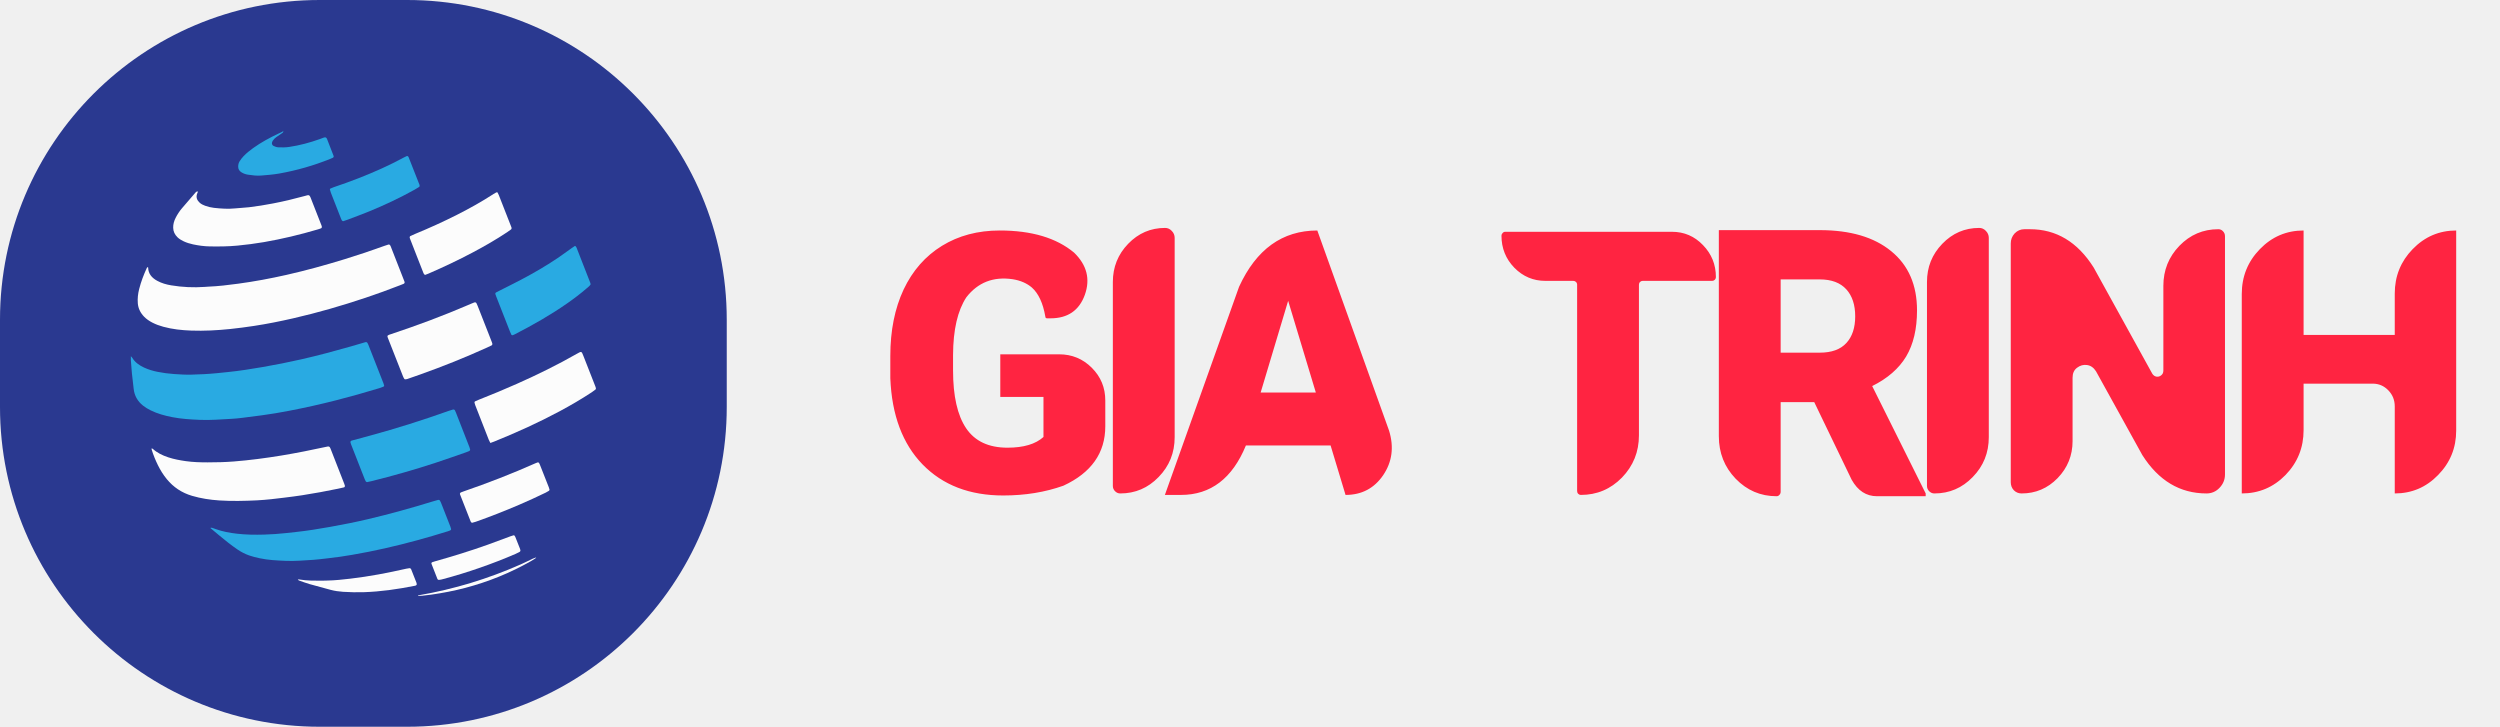
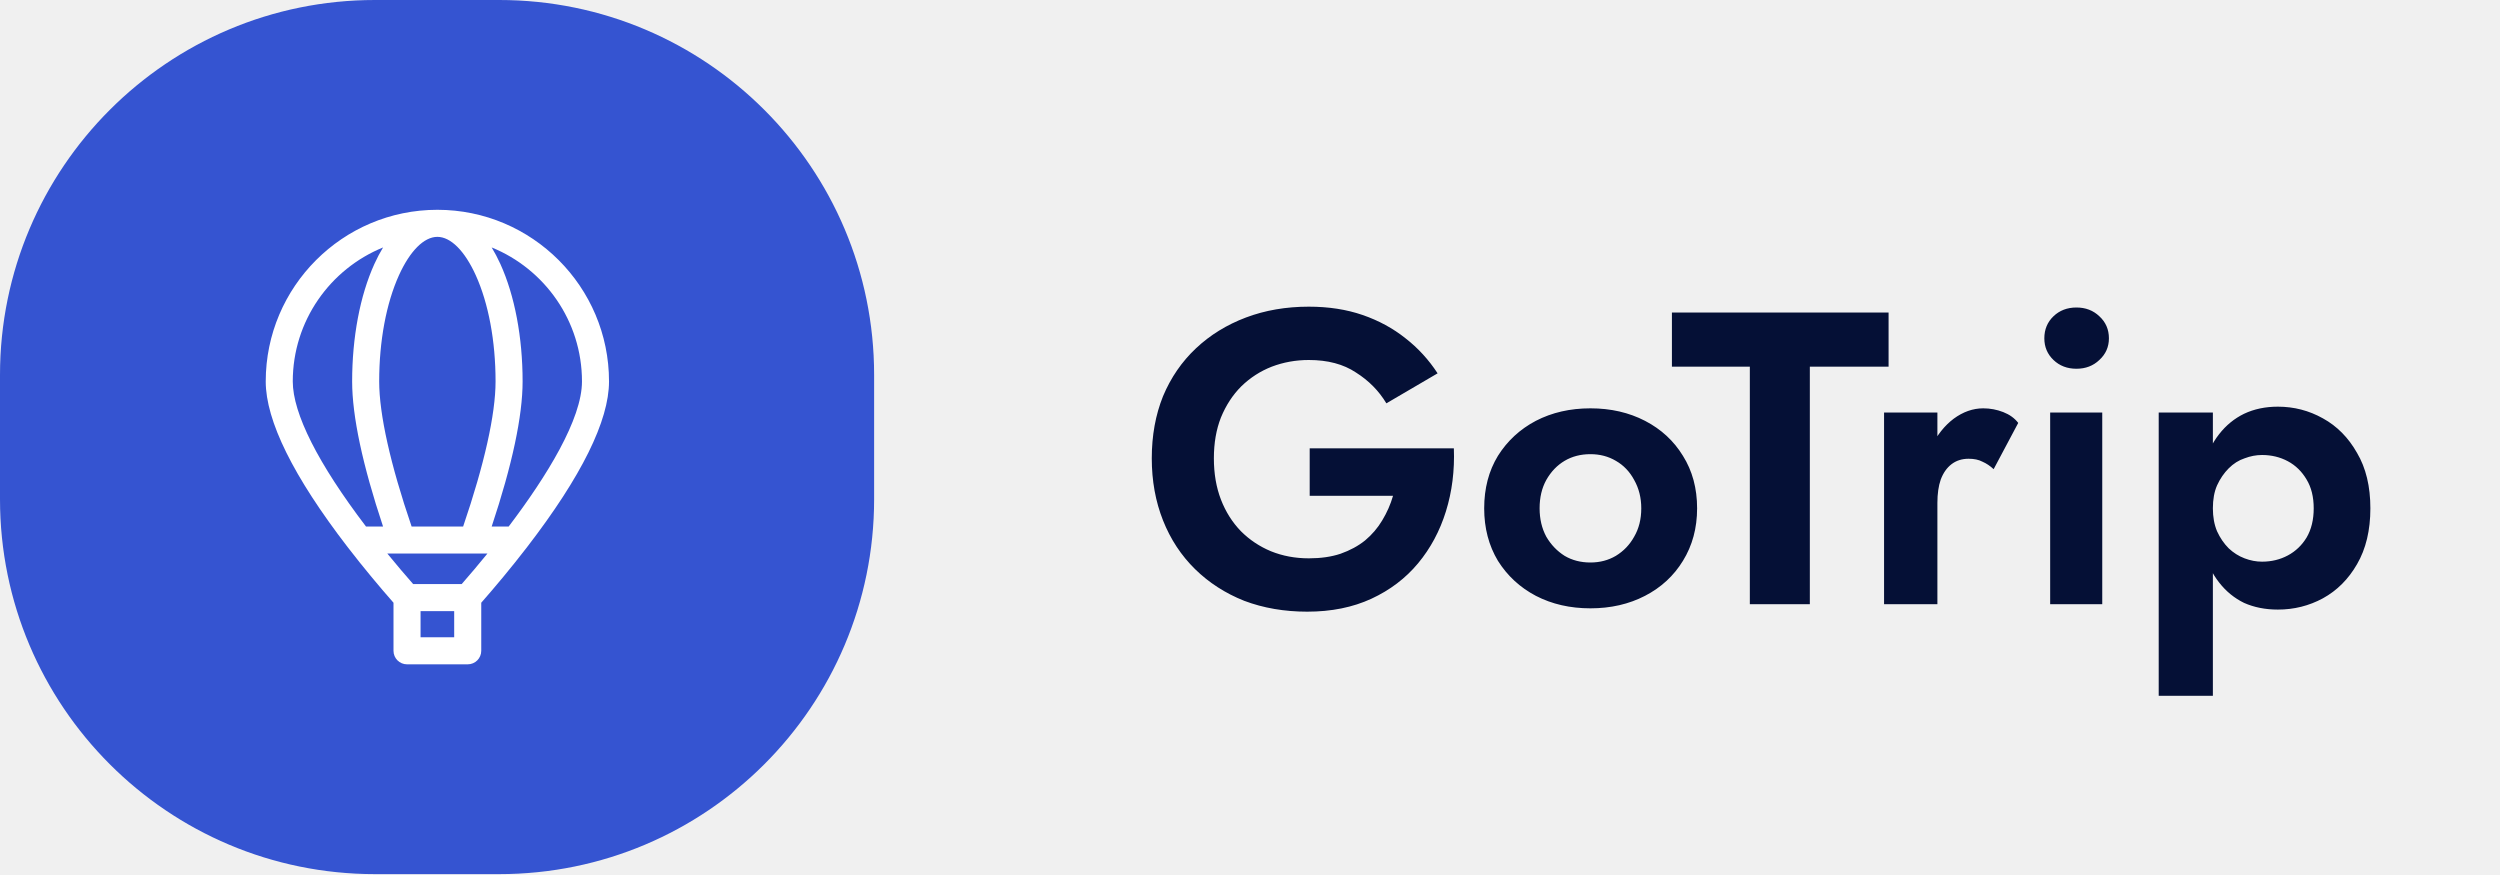
- <svg xmlns="http://www.w3.org/2000/svg" width="172" height="50" viewBox="0 0 172 50" fill="none">
-   <path d="M28 0H22C9.85 0 0 9.85 0 22V28C0 40.15 9.85 50 22 50H28C40.15 50 50 40.15 50 28V22C50 9.85 40.15 0 28 0Z" fill="#2A3990" />
-   <path d="M10.18 18.371C10.187 18.395 10.193 18.405 10.193 18.416C10.203 18.834 10.444 19.116 10.816 19.319C11.115 19.483 11.444 19.576 11.781 19.632C12.545 19.759 13.313 19.794 14.087 19.739C14.16 19.734 14.234 19.726 14.307 19.723C15.005 19.696 15.697 19.612 16.388 19.518C17.503 19.367 18.606 19.161 19.701 18.914C21.058 18.608 22.394 18.237 23.719 17.83C24.649 17.545 25.57 17.234 26.482 16.904C26.562 16.875 26.643 16.849 26.724 16.825C26.769 16.812 26.821 16.838 26.844 16.88C26.854 16.901 26.869 16.92 26.877 16.941C27.191 17.743 27.504 18.544 27.817 19.346C27.826 19.367 27.831 19.39 27.837 19.411C27.848 19.447 27.817 19.507 27.776 19.524C27.687 19.562 27.596 19.598 27.506 19.632C26.728 19.937 25.941 20.22 25.146 20.487C23.51 21.035 21.852 21.516 20.163 21.902C19.271 22.106 18.375 22.287 17.469 22.424C16.925 22.506 16.38 22.579 15.833 22.636C14.943 22.728 14.052 22.776 13.156 22.744C12.507 22.721 11.862 22.653 11.235 22.481C10.976 22.411 10.726 22.32 10.489 22.199C10.273 22.088 10.075 21.954 9.91 21.783C9.657 21.52 9.508 21.216 9.481 20.862C9.455 20.529 9.493 20.203 9.576 19.88C9.703 19.381 9.886 18.899 10.105 18.428C10.116 18.404 10.152 18.391 10.18 18.37L10.18 18.371Z" fill="#FCFCFC" />
-   <path d="M9 24.5C9.053 24.562 9.08 24.585 9.097 24.613C9.284 24.925 9.573 25.13 9.907 25.286C10.204 25.424 10.518 25.519 10.843 25.583C11.214 25.657 11.589 25.708 11.969 25.733C12.361 25.759 12.751 25.786 13.144 25.776C13.744 25.761 14.344 25.733 14.941 25.673C15.184 25.649 15.427 25.623 15.671 25.598C16.476 25.517 17.271 25.39 18.066 25.253C18.957 25.099 19.843 24.923 20.723 24.723C21.865 24.464 22.994 24.16 24.118 23.84C24.458 23.744 24.795 23.642 25.134 23.543C25.2 23.524 25.258 23.549 25.286 23.604C25.306 23.645 25.329 23.686 25.346 23.729C25.69 24.605 26.034 25.481 26.377 26.358C26.398 26.411 26.416 26.466 26.429 26.521C26.438 26.558 26.413 26.589 26.38 26.603C26.29 26.64 26.2 26.674 26.107 26.703C25.118 27.003 24.123 27.286 23.119 27.541C22.044 27.815 20.962 28.058 19.871 28.266C19.259 28.382 18.646 28.491 18.027 28.571C17.566 28.631 17.106 28.694 16.644 28.75C16.402 28.78 16.158 28.805 15.913 28.817C15.191 28.854 14.47 28.918 13.747 28.886C13.11 28.858 12.475 28.823 11.849 28.699C11.332 28.599 10.829 28.461 10.359 28.229C10.175 28.137 10 28.033 9.841 27.907C9.46 27.604 9.248 27.219 9.197 26.756C9.158 26.406 9.116 26.055 9.077 25.704C9.069 25.636 9.066 25.568 9.06 25.5C9.041 25.262 9.02 25.024 9.003 24.785C8.997 24.705 9.003 24.626 9.003 24.5H9Z" fill="#29AAE2" />
-   <path d="M10.426 30.845C10.459 30.857 10.487 30.86 10.503 30.873C10.805 31.152 11.172 31.329 11.567 31.461C11.961 31.592 12.369 31.667 12.78 31.726C13.278 31.797 13.78 31.811 14.283 31.811C14.883 31.811 15.481 31.797 16.081 31.75C17.18 31.663 18.27 31.519 19.355 31.341C20.392 31.17 21.421 30.964 22.446 30.741C22.493 30.731 22.542 30.716 22.59 30.717C22.623 30.718 22.666 30.736 22.683 30.76C22.717 30.806 22.739 30.862 22.759 30.914C23.068 31.705 23.377 32.496 23.686 33.287C23.702 33.33 23.715 33.374 23.728 33.417C23.739 33.458 23.707 33.521 23.668 33.53C23.538 33.561 23.407 33.591 23.277 33.619C22.453 33.794 21.624 33.941 20.791 34.073C20.382 34.138 19.968 34.186 19.556 34.239C19.253 34.277 18.95 34.316 18.645 34.346C18.328 34.377 18.012 34.407 17.694 34.423C16.825 34.465 15.955 34.487 15.086 34.43C14.45 34.388 13.823 34.293 13.212 34.113C12.498 33.902 11.927 33.514 11.476 32.965C11.229 32.664 11.029 32.339 10.861 31.997C10.693 31.655 10.55 31.305 10.438 30.943C10.43 30.913 10.432 30.881 10.429 30.845H10.426Z" fill="#FCFCFC" />
-   <path d="M14.459 36.327C14.504 36.305 14.552 36.3 14.6 36.316C14.681 36.343 14.76 36.373 14.84 36.401C15.311 36.572 15.803 36.661 16.303 36.719C16.925 36.791 17.55 36.798 18.175 36.78C18.677 36.766 19.178 36.73 19.677 36.676C19.908 36.651 20.139 36.624 20.37 36.6C21.161 36.516 21.945 36.386 22.726 36.247C23.592 36.093 24.454 35.921 25.308 35.72C26.816 35.365 28.306 34.951 29.782 34.496C29.898 34.46 30.016 34.427 30.133 34.396C30.196 34.379 30.257 34.409 30.282 34.465C30.307 34.516 30.332 34.569 30.354 34.621C30.564 35.156 30.774 35.69 30.983 36.225C31.004 36.278 31.019 36.334 31.034 36.389C31.046 36.43 31.015 36.476 30.966 36.495C30.921 36.513 30.877 36.532 30.83 36.547C29.401 36.993 27.959 37.392 26.494 37.722C25.744 37.891 24.991 38.043 24.231 38.172C23.678 38.265 23.122 38.353 22.561 38.41C22.233 38.443 21.906 38.495 21.576 38.515C20.941 38.552 20.305 38.615 19.667 38.587C19.056 38.561 18.443 38.535 17.843 38.403C17.605 38.352 17.369 38.293 17.139 38.213C16.85 38.111 16.586 37.973 16.337 37.803C15.911 37.513 15.512 37.193 15.119 36.867C14.9 36.685 14.683 36.501 14.464 36.319L14.458 36.327H14.459Z" fill="#29AAE2" />
-   <path d="M13.625 13.169C13.6 13.233 13.569 13.296 13.55 13.361C13.48 13.592 13.56 13.785 13.74 13.948C13.848 14.046 13.979 14.107 14.117 14.157C14.31 14.228 14.514 14.277 14.72 14.3C15.207 14.354 15.694 14.389 16.185 14.337C16.501 14.304 16.819 14.294 17.135 14.258C17.682 14.194 18.223 14.104 18.762 14.001C19.494 13.862 20.215 13.689 20.932 13.493C21.002 13.474 21.072 13.453 21.143 13.436C21.243 13.411 21.296 13.439 21.341 13.536C21.351 13.557 21.362 13.577 21.37 13.599C21.617 14.228 21.865 14.858 22.11 15.488C22.127 15.531 22.144 15.577 22.144 15.62C22.144 15.649 22.122 15.693 22.096 15.704C22.019 15.738 21.937 15.762 21.855 15.786C20.643 16.146 19.411 16.44 18.16 16.657C17.559 16.761 16.953 16.838 16.344 16.897C15.709 16.959 15.074 16.963 14.438 16.953C14.044 16.947 13.659 16.893 13.276 16.812C13.048 16.764 12.828 16.693 12.621 16.595C12.467 16.523 12.324 16.434 12.205 16.318C12.022 16.137 11.921 15.926 11.915 15.674C11.908 15.428 11.975 15.201 12.086 14.983C12.201 14.756 12.341 14.541 12.507 14.343C12.816 13.976 13.132 13.614 13.447 13.251C13.47 13.225 13.495 13.197 13.527 13.183C13.557 13.171 13.596 13.178 13.631 13.177L13.627 13.17L13.625 13.169Z" fill="#FCFCFC" />
-   <path d="M33.737 30.475C33.694 30.389 33.657 30.33 33.632 30.268C33.318 29.467 33.004 28.666 32.692 27.864C32.671 27.81 32.658 27.755 32.645 27.7C32.636 27.662 32.654 27.629 32.688 27.613C32.774 27.571 32.863 27.532 32.952 27.497C33.831 27.151 34.703 26.788 35.564 26.406C36.978 25.777 38.363 25.097 39.7 24.334C40.004 24.16 40.011 24.16 40.128 24.461C40.396 25.145 40.664 25.828 40.932 26.512C40.957 26.576 40.984 26.64 40.998 26.706C41.004 26.735 40.993 26.78 40.971 26.799C40.889 26.867 40.802 26.93 40.712 26.989C39.992 27.463 39.245 27.898 38.481 28.307C37.036 29.08 35.541 29.757 34.013 30.374C33.935 30.405 33.855 30.433 33.738 30.477L33.737 30.475Z" fill="#FCFCFC" />
-   <path d="M25.251 33.17C25.214 33.153 25.183 33.148 25.173 33.132C25.142 33.083 25.116 33.032 25.096 32.978C24.782 32.177 24.467 31.375 24.154 30.574C24.137 30.531 24.126 30.486 24.113 30.443C24.097 30.385 24.132 30.329 24.197 30.312C24.62 30.198 25.044 30.084 25.467 29.969C27.289 29.473 29.085 28.904 30.857 28.273C30.959 28.237 31.064 28.206 31.169 28.175C31.209 28.163 31.279 28.192 31.295 28.225C31.32 28.277 31.347 28.328 31.367 28.382C31.677 29.173 31.986 29.964 32.294 30.756C32.316 30.809 32.33 30.864 32.344 30.919C32.355 30.957 32.323 31.014 32.281 31.031C32.215 31.06 32.148 31.089 32.079 31.113C31.38 31.355 30.683 31.605 29.978 31.836C28.523 32.314 27.049 32.734 25.558 33.103C25.452 33.129 25.345 33.149 25.251 33.17Z" fill="#29AAE2" />
-   <path d="M26.654 23.108C26.732 23.032 26.829 23.013 26.92 22.983C27.807 22.686 28.687 22.377 29.561 22.049C30.491 21.699 31.411 21.328 32.322 20.937C32.367 20.918 32.411 20.898 32.455 20.879C32.736 20.759 32.747 20.75 32.863 21.047C33.125 21.721 33.391 22.393 33.655 23.065C33.718 23.226 33.78 23.386 33.842 23.546C33.854 23.578 33.864 23.611 33.873 23.643C33.884 23.681 33.859 23.745 33.823 23.763C33.714 23.815 33.606 23.868 33.496 23.918C32 24.597 30.473 25.208 28.918 25.762C28.621 25.868 28.323 25.972 28.025 26.074C27.98 26.089 27.93 26.096 27.882 26.098C27.861 26.099 27.828 26.087 27.82 26.072C27.783 26.014 27.75 25.954 27.725 25.89C27.505 25.336 27.288 24.78 27.07 24.226C26.953 23.927 26.832 23.629 26.718 23.329C26.69 23.256 26.653 23.182 26.655 23.106L26.654 23.108Z" fill="#FCFCFC" />
-   <path d="M40.637 19.556C40.576 19.674 40.474 19.741 40.385 19.819C39.947 20.199 39.481 20.552 39.001 20.886C37.863 21.68 36.651 22.367 35.407 23.006C35.365 23.029 35.319 23.045 35.274 23.063C35.246 23.074 35.193 23.054 35.181 23.026C35.152 22.964 35.121 22.901 35.096 22.838C34.778 22.026 34.459 21.215 34.141 20.403C34.12 20.349 34.102 20.295 34.084 20.24C34.068 20.195 34.086 20.144 34.127 20.122C34.212 20.076 34.298 20.032 34.384 19.989C34.868 19.744 35.355 19.504 35.834 19.252C36.697 18.798 37.538 18.311 38.343 17.77C38.679 17.544 39.005 17.301 39.336 17.067C39.404 17.018 39.472 16.97 39.543 16.927C39.556 16.919 39.594 16.93 39.605 16.944C39.634 16.98 39.66 17.019 39.676 17.062C39.986 17.852 40.294 18.643 40.602 19.434C40.618 19.476 40.627 19.521 40.638 19.555L40.637 19.556Z" fill="#29AAE2" />
-   <path d="M29.245 18.915C29.172 18.878 29.149 18.826 29.128 18.772C28.97 18.366 28.81 17.96 28.65 17.554C28.508 17.191 28.366 16.827 28.225 16.463C28.209 16.42 28.188 16.377 28.185 16.333C28.183 16.303 28.201 16.258 28.225 16.245C28.332 16.19 28.443 16.142 28.554 16.096C29.54 15.69 30.508 15.251 31.454 14.772C32.315 14.336 33.154 13.867 33.958 13.345C34.018 13.305 34.081 13.27 34.145 13.237C34.164 13.228 34.193 13.235 34.226 13.235C34.255 13.293 34.291 13.353 34.316 13.416C34.602 14.143 34.886 14.869 35.17 15.596C35.178 15.618 35.187 15.639 35.193 15.66C35.205 15.708 35.198 15.755 35.158 15.785C35.074 15.85 34.985 15.913 34.896 15.973C34.138 16.476 33.348 16.932 32.539 17.361C31.538 17.892 30.513 18.377 29.469 18.829C29.393 18.862 29.314 18.889 29.246 18.914L29.245 18.915Z" fill="#FCFCFC" />
-   <path d="M23.603 15.222C23.526 15.191 23.5 15.139 23.479 15.086C23.411 14.916 23.345 14.745 23.279 14.574C23.108 14.136 22.935 13.7 22.765 13.262C22.736 13.188 22.714 13.111 22.695 13.033C22.691 13.017 22.708 12.984 22.725 12.976C22.8 12.941 22.877 12.907 22.957 12.88C23.52 12.691 24.079 12.49 24.632 12.275C25.717 11.854 26.774 11.383 27.79 10.833C27.853 10.799 27.919 10.768 27.985 10.738C28.016 10.723 28.062 10.738 28.08 10.765C28.091 10.784 28.109 10.802 28.116 10.824C28.364 11.453 28.611 12.082 28.859 12.711C28.863 12.722 28.865 12.734 28.868 12.745C28.881 12.791 28.868 12.843 28.828 12.867C28.726 12.931 28.625 12.994 28.52 13.052C27.512 13.613 26.465 14.108 25.389 14.548C24.897 14.749 24.396 14.932 23.899 15.121C23.798 15.159 23.693 15.191 23.602 15.222H23.603Z" fill="#29AAE2" />
-   <path d="M37.809 33.698C37.794 33.726 37.789 33.754 37.771 33.764C37.701 33.809 37.629 33.853 37.553 33.889C36.945 34.184 36.331 34.465 35.708 34.733C34.729 35.153 33.737 35.543 32.729 35.898C32.65 35.927 32.567 35.948 32.484 35.967C32.467 35.971 32.44 35.952 32.423 35.938C32.406 35.922 32.39 35.903 32.383 35.882C32.139 35.263 31.896 34.643 31.653 34.023C31.649 34.012 31.648 34.001 31.645 33.99C31.634 33.955 31.668 33.895 31.709 33.879C31.765 33.856 31.822 33.834 31.879 33.814C33.568 33.233 35.228 32.588 36.853 31.866C36.897 31.846 36.943 31.83 36.988 31.814C37.018 31.803 37.071 31.821 37.084 31.847C37.105 31.888 37.127 31.928 37.145 31.971C37.352 32.494 37.558 33.017 37.764 33.541C37.785 33.593 37.795 33.65 37.809 33.698Z" fill="#FCFCFC" />
-   <path d="M19.493 9.001C19.492 9.059 19.481 9.111 19.424 9.149C19.285 9.241 19.146 9.334 19.011 9.432C18.914 9.501 18.829 9.584 18.766 9.683C18.742 9.721 18.726 9.765 18.713 9.809C18.687 9.896 18.738 10.001 18.822 10.042C18.931 10.097 19.047 10.133 19.171 10.137C19.416 10.146 19.659 10.145 19.903 10.108C20.618 10.002 21.309 9.815 21.984 9.575C22.075 9.543 22.164 9.505 22.256 9.473C22.396 9.424 22.454 9.445 22.507 9.58C22.659 9.963 22.805 10.348 22.954 10.733C22.969 10.771 22.942 10.834 22.906 10.85C22.84 10.881 22.775 10.91 22.708 10.937C21.582 11.388 20.417 11.725 19.212 11.939C18.803 12.011 18.388 12.043 17.974 12.077C17.667 12.102 17.364 12.064 17.062 12.018C16.904 11.995 16.754 11.941 16.62 11.86C16.465 11.766 16.384 11.635 16.387 11.46C16.389 11.333 16.414 11.212 16.482 11.101C16.561 10.972 16.655 10.853 16.76 10.742C16.956 10.537 17.178 10.36 17.41 10.192C17.953 9.801 18.546 9.482 19.156 9.192C19.243 9.151 19.333 9.113 19.417 9.07C19.447 9.054 19.467 9.023 19.493 9V9.001Z" fill="#29AAE2" />
-   <path d="M35.806 37.891C35.788 37.923 35.782 37.952 35.765 37.961C35.67 38.012 35.575 38.063 35.476 38.106C34.678 38.451 33.866 38.766 33.042 39.053C32.172 39.356 31.291 39.629 30.397 39.864C30.328 39.882 30.255 39.89 30.183 39.897C30.162 39.899 30.139 39.88 30.12 39.867C30.11 39.862 30.102 39.851 30.098 39.842C29.96 39.49 29.822 39.138 29.684 38.786C29.668 38.743 29.696 38.694 29.745 38.677C29.802 38.657 29.859 38.638 29.918 38.622C31.146 38.276 32.364 37.902 33.562 37.473C34.086 37.285 34.607 37.087 35.129 36.894C35.197 36.869 35.265 36.845 35.336 36.828C35.354 36.823 35.386 36.836 35.4 36.852C35.422 36.877 35.441 36.908 35.453 36.939C35.564 37.215 35.674 37.493 35.782 37.77C35.798 37.812 35.8 37.858 35.806 37.891H35.806Z" fill="#FCFCFC" />
-   <path d="M20.491 39.887C20.536 39.85 20.584 39.865 20.627 39.872C21.123 39.957 21.625 39.951 22.126 39.952C22.26 39.952 22.395 39.944 22.529 39.942C23.056 39.931 23.577 39.874 24.099 39.813C25.399 39.661 26.678 39.416 27.949 39.127C28.02 39.111 28.093 39.102 28.166 39.091C28.209 39.085 28.264 39.118 28.282 39.157C28.287 39.167 28.292 39.177 28.296 39.188C28.414 39.487 28.533 39.785 28.649 40.083C28.662 40.115 28.665 40.149 28.672 40.183C28.681 40.22 28.64 40.274 28.596 40.287C28.573 40.293 28.549 40.3 28.526 40.305C27.94 40.419 27.352 40.523 26.758 40.599C26.188 40.672 25.617 40.723 25.042 40.742C24.564 40.758 24.088 40.747 23.612 40.717C23.319 40.698 23.028 40.657 22.745 40.581C22.264 40.452 21.781 40.324 21.303 40.187C21.058 40.116 20.82 40.026 20.581 39.942C20.548 39.931 20.522 39.907 20.49 39.886L20.491 39.887Z" fill="#FCFCFC" />
-   <path d="M36.892 38.334C36.874 38.361 36.864 38.398 36.838 38.416C36.739 38.481 36.636 38.545 36.533 38.604C35.117 39.413 33.607 40.024 32.009 40.447C31.243 40.649 30.465 40.797 29.678 40.911C29.473 40.941 29.266 40.963 29.059 40.985C28.962 40.994 28.864 40.994 28.76 41C28.76 40.951 28.796 40.957 28.82 40.953C31.252 40.532 33.581 39.821 35.814 38.835C36.101 38.708 36.38 38.565 36.664 38.432C36.74 38.397 36.821 38.371 36.901 38.342L36.892 38.334V38.334Z" fill="#FCFCFC" />
-   <path d="M76.044 29.328C76.044 31.165 75.083 32.527 73.162 33.416C71.901 33.865 70.522 34.089 69.023 34.089C66.713 34.089 64.864 33.378 63.476 31.956C62.096 30.534 61.355 28.558 61.254 26.027V24.491C61.254 22.748 61.559 21.224 62.168 19.921C62.786 18.617 63.666 17.615 64.809 16.912C65.951 16.21 67.276 15.858 68.782 15.858C70.974 15.858 72.68 16.366 73.898 17.382C74.779 18.237 75.024 19.206 74.635 20.289C74.245 21.364 73.458 21.901 72.273 21.901H72.045C72.011 21.901 71.981 21.893 71.956 21.876C71.931 21.851 71.918 21.817 71.918 21.774C71.757 20.852 71.448 20.188 70.991 19.781C70.644 19.485 70.204 19.295 69.671 19.21C68.342 19.015 67.28 19.43 66.484 20.454C65.883 21.368 65.579 22.689 65.57 24.415V25.481C65.57 27.25 65.871 28.579 66.472 29.468C67.073 30.356 68.02 30.801 69.315 30.801C70.424 30.801 71.249 30.555 71.791 30.064V27.31H68.82V24.377H72.87C73.75 24.377 74.499 24.686 75.117 25.304C75.735 25.922 76.044 26.671 76.044 27.551V29.328ZM77.072 33.949C76.937 33.949 76.818 33.898 76.717 33.797C76.615 33.695 76.564 33.573 76.564 33.429V19.4C76.564 18.376 76.916 17.5 77.618 16.773C78.321 16.045 79.167 15.681 80.157 15.681C80.335 15.681 80.487 15.748 80.614 15.884C80.75 16.019 80.817 16.18 80.817 16.366V30.077C80.817 31.152 80.449 32.066 79.713 32.819C78.985 33.573 78.105 33.949 77.072 33.949ZM91.545 30.648H85.718C84.787 32.917 83.297 34.051 81.249 34.051H80.144L85.248 19.73C86.433 17.149 88.227 15.858 90.631 15.858L95.569 29.633C95.916 30.759 95.781 31.778 95.163 32.692C94.545 33.598 93.682 34.051 92.573 34.051L91.545 30.648ZM86.733 27.005H90.529L88.625 20.695L86.733 27.005ZM117.799 19.324H113.013C112.945 19.324 112.886 19.35 112.835 19.4C112.784 19.451 112.759 19.515 112.759 19.591V29.95C112.759 31.084 112.369 32.053 111.591 32.857C110.812 33.653 109.868 34.051 108.76 34.051C108.692 34.051 108.633 34.025 108.582 33.975C108.531 33.924 108.506 33.86 108.506 33.784V19.591C108.506 19.515 108.48 19.451 108.43 19.4C108.379 19.35 108.315 19.324 108.239 19.324H106.322C105.493 19.324 104.782 19.024 104.189 18.423C103.597 17.814 103.301 17.077 103.301 16.214C103.301 16.146 103.326 16.087 103.377 16.036C103.428 15.977 103.487 15.947 103.555 15.947H115.031C115.869 15.947 116.58 16.252 117.164 16.861C117.757 17.471 118.053 18.203 118.053 19.058C118.053 19.134 118.027 19.197 117.977 19.248C117.926 19.299 117.867 19.324 117.799 19.324ZM124.819 27.665H122.509V33.835C122.509 33.92 122.479 33.992 122.42 34.051C122.369 34.11 122.306 34.14 122.229 34.14C121.129 34.14 120.19 33.738 119.411 32.934C118.641 32.13 118.256 31.156 118.256 30.014V15.833H125.2C127.299 15.833 128.937 16.315 130.113 17.28C131.298 18.245 131.891 19.604 131.891 21.355C131.891 22.634 131.641 23.691 131.142 24.529C130.642 25.359 129.864 26.036 128.806 26.561L132.487 33.949V34.14H129.136C128.399 34.14 127.82 33.763 127.396 33.01L124.819 27.665ZM122.509 24.263H125.2C126.013 24.263 126.622 24.043 127.028 23.602C127.435 23.162 127.638 22.549 127.638 21.762C127.638 20.975 127.435 20.357 127.028 19.908C126.614 19.451 126.004 19.223 125.2 19.223H122.509V24.263ZM133.084 33.949C132.949 33.949 132.83 33.898 132.729 33.797C132.627 33.695 132.576 33.573 132.576 33.429V19.4C132.576 18.376 132.927 17.5 133.63 16.773C134.332 16.045 135.179 15.681 136.169 15.681C136.347 15.681 136.499 15.748 136.626 15.884C136.761 16.019 136.829 16.18 136.829 16.366V30.077C136.829 31.152 136.461 32.066 135.725 32.819C134.997 33.573 134.117 33.949 133.084 33.949ZM151.81 33.949C149.981 33.949 148.509 33.069 147.392 31.309L144.205 25.545C144.044 25.291 143.837 25.147 143.583 25.113C143.338 25.079 143.109 25.143 142.897 25.304C142.694 25.456 142.593 25.685 142.593 25.989V30.344C142.593 31.334 142.25 32.185 141.564 32.895C140.879 33.598 140.054 33.949 139.089 33.949C138.877 33.949 138.7 33.877 138.556 33.733C138.412 33.581 138.34 33.395 138.34 33.175V16.747C138.34 16.485 138.429 16.256 138.606 16.061C138.793 15.867 139.017 15.77 139.279 15.77H139.66C141.471 15.77 142.931 16.645 144.04 18.398L148.077 25.71C148.153 25.828 148.251 25.896 148.369 25.913C148.488 25.93 148.593 25.9 148.687 25.824C148.788 25.748 148.839 25.638 148.839 25.494V19.667C148.839 18.592 149.207 17.674 149.943 16.912C150.68 16.15 151.573 15.77 152.622 15.77C152.749 15.77 152.855 15.816 152.939 15.909C153.033 16.002 153.079 16.116 153.079 16.252V32.642C153.079 32.997 152.952 33.306 152.698 33.568C152.453 33.822 152.157 33.949 151.81 33.949ZM164.759 33.949V27.957C164.759 27.525 164.611 27.157 164.314 26.852C164.018 26.548 163.663 26.395 163.248 26.395H158.487V29.595C158.487 30.797 158.073 31.825 157.243 32.68C156.414 33.526 155.411 33.949 154.234 33.949V20.226C154.234 19.024 154.649 17.995 155.479 17.141C156.308 16.286 157.311 15.858 158.487 15.858V23.044H164.759V20.2C164.759 19.007 165.169 17.987 165.99 17.141C166.82 16.286 167.818 15.858 168.986 15.858V29.62C168.986 30.814 168.572 31.833 167.742 32.68C166.921 33.526 165.927 33.949 164.759 33.949Z" fill="#FF2441" />
+ <svg xmlns="http://www.w3.org/2000/svg" width="120" height="42" viewBox="0 0 120 42" fill="none">
+   <path d="M62.865 23.8H66.865C66.746 24.213 66.572 24.607 66.346 24.98C66.132 25.34 65.859 25.66 65.525 25.94C65.192 26.207 64.799 26.42 64.346 26.58C63.906 26.727 63.399 26.8 62.825 26.8C62.172 26.8 61.566 26.687 61.005 26.46C60.459 26.233 59.979 25.913 59.566 25.5C59.152 25.073 58.832 24.567 58.605 23.98C58.379 23.393 58.266 22.733 58.266 22C58.266 21.267 58.379 20.613 58.605 20.04C58.846 19.453 59.172 18.953 59.586 18.54C60.012 18.127 60.499 17.813 61.045 17.6C61.605 17.387 62.199 17.28 62.825 17.28C63.732 17.28 64.486 17.48 65.085 17.88C65.699 18.267 66.186 18.76 66.546 19.36L69.005 17.92C68.579 17.267 68.066 16.707 67.466 16.24C66.865 15.76 66.179 15.387 65.406 15.12C64.632 14.853 63.772 14.72 62.825 14.72C61.732 14.72 60.725 14.893 59.806 15.24C58.886 15.587 58.086 16.08 57.406 16.72C56.725 17.36 56.199 18.127 55.825 19.02C55.465 19.913 55.285 20.907 55.285 22C55.285 23.08 55.465 24.073 55.825 24.98C56.185 25.887 56.699 26.667 57.365 27.32C58.032 27.973 58.819 28.48 59.725 28.84C60.645 29.187 61.652 29.36 62.745 29.36C63.906 29.36 64.932 29.153 65.826 28.74C66.719 28.327 67.466 27.76 68.066 27.04C68.665 26.32 69.112 25.487 69.406 24.54C69.699 23.593 69.826 22.587 69.785 21.52H62.865V23.8ZM71.241 24.4C71.241 25.347 71.461 26.187 71.901 26.92C72.354 27.64 72.961 28.2 73.721 28.6C74.494 29 75.367 29.2 76.341 29.2C77.314 29.2 78.187 29 78.961 28.6C79.734 28.2 80.341 27.64 80.781 26.92C81.234 26.187 81.461 25.347 81.461 24.4C81.461 23.44 81.234 22.6 80.781 21.88C80.341 21.16 79.734 20.6 78.961 20.2C78.187 19.8 77.314 19.6 76.341 19.6C75.367 19.6 74.494 19.8 73.721 20.2C72.961 20.6 72.354 21.16 71.901 21.88C71.461 22.6 71.241 23.44 71.241 24.4ZM73.901 24.4C73.901 23.88 74.007 23.427 74.221 23.04C74.447 22.64 74.741 22.333 75.101 22.12C75.461 21.907 75.874 21.8 76.341 21.8C76.794 21.8 77.201 21.907 77.561 22.12C77.934 22.333 78.227 22.64 78.441 23.04C78.667 23.44 78.781 23.893 78.781 24.4C78.781 24.92 78.667 25.373 78.441 25.76C78.227 26.147 77.934 26.453 77.561 26.68C77.201 26.893 76.794 27 76.341 27C75.874 27 75.461 26.893 75.101 26.68C74.741 26.453 74.447 26.147 74.221 25.76C74.007 25.36 73.901 24.907 73.901 24.4ZM80.252 17.6H83.992V29H86.872V17.6H90.652V15H80.252V17.6ZM92.995 19.8H90.435V29H92.995V19.8ZM95.695 22.52L96.875 20.3C96.701 20.073 96.462 19.9 96.155 19.78C95.848 19.66 95.528 19.6 95.195 19.6C94.701 19.6 94.228 19.767 93.775 20.1C93.335 20.433 92.975 20.887 92.695 21.46C92.415 22.02 92.275 22.667 92.275 23.4L92.995 24.14C92.995 23.7 93.048 23.327 93.155 23.02C93.275 22.7 93.448 22.453 93.675 22.28C93.901 22.107 94.175 22.02 94.495 22.02C94.761 22.02 94.981 22.067 95.155 22.16C95.341 22.24 95.522 22.36 95.695 22.52ZM98.128 16.24C98.128 16.653 98.275 17 98.568 17.28C98.861 17.56 99.228 17.7 99.668 17.7C100.108 17.7 100.474 17.56 100.768 17.28C101.074 17 101.228 16.653 101.228 16.24C101.228 15.813 101.074 15.46 100.768 15.18C100.474 14.9 100.108 14.76 99.668 14.76C99.228 14.76 98.861 14.9 98.568 15.18C98.275 15.46 98.128 15.813 98.128 16.24ZM98.408 19.8V29H100.908V19.8H98.408ZM106.218 33.4V19.8H103.618V33.4H106.218ZM113.778 24.4C113.778 23.347 113.564 22.46 113.138 21.74C112.724 21.007 112.178 20.453 111.498 20.08C110.831 19.707 110.111 19.52 109.338 19.52C108.738 19.52 108.198 19.633 107.718 19.86C107.251 20.087 106.851 20.413 106.518 20.84C106.184 21.267 105.931 21.78 105.758 22.38C105.584 22.98 105.498 23.653 105.498 24.4C105.498 25.147 105.584 25.82 105.758 26.42C105.931 27.02 106.184 27.533 106.518 27.96C106.851 28.387 107.251 28.713 107.718 28.94C108.198 29.153 108.738 29.26 109.338 29.26C110.111 29.26 110.831 29.08 111.498 28.72C112.178 28.347 112.724 27.8 113.138 27.08C113.564 26.347 113.778 25.453 113.778 24.4ZM111.058 24.4C111.058 24.947 110.944 25.413 110.718 25.8C110.491 26.173 110.191 26.46 109.818 26.66C109.444 26.86 109.031 26.96 108.578 26.96C108.298 26.96 108.018 26.907 107.738 26.8C107.458 26.693 107.204 26.533 106.978 26.32C106.751 26.093 106.564 25.82 106.418 25.5C106.284 25.18 106.218 24.813 106.218 24.4C106.218 23.973 106.284 23.607 106.418 23.3C106.564 22.98 106.751 22.707 106.978 22.48C107.204 22.253 107.458 22.093 107.738 22C108.018 21.893 108.298 21.84 108.578 21.84C109.031 21.84 109.444 21.94 109.818 22.14C110.191 22.34 110.491 22.633 110.718 23.02C110.944 23.393 111.058 23.853 111.058 24.4Z" fill="#051036" />
+   <rect width="41.958" height="41.958" rx="18" fill="#3554D1" />
+   <g clip-path="url(#clip0_316_21121)">
+     <path d="M29.233 18.309C29.233 13.766 25.537 10.07 20.994 10.07C16.451 10.07 12.755 13.766 12.755 18.309C12.755 20.194 14.077 22.868 16.684 26.257C17.465 27.271 18.24 28.192 18.888 28.931V31.239C18.888 31.597 19.179 31.888 19.538 31.888H22.45C22.809 31.888 23.1 31.597 23.1 31.239V28.931C23.748 28.192 24.523 27.271 25.303 26.257C27.911 22.868 29.233 20.194 29.233 18.309ZM27.935 18.309C27.935 20.114 26.256 22.847 24.417 25.272H23.601C24.586 22.313 25.085 19.973 25.085 18.309C25.085 16.192 24.707 14.19 24.019 12.674C23.888 12.386 23.748 12.12 23.6 11.877C26.139 12.909 27.935 15.403 27.935 18.309ZM21.801 30.589H20.187V29.335H21.801V30.589ZM22.161 28.036H19.832C19.452 27.602 19.03 27.108 18.592 26.571H19.289C19.291 26.571 19.293 26.571 19.294 26.571C19.296 26.571 23.396 26.571 23.396 26.571C22.972 27.092 22.554 27.586 22.161 28.036ZM20.994 11.369C21.634 11.369 22.306 12.04 22.836 13.21C23.449 14.562 23.787 16.372 23.787 18.309C23.787 19.886 23.249 22.288 22.231 25.272H19.757C18.738 22.288 18.201 19.886 18.201 18.309C18.201 16.372 18.539 14.562 19.151 13.21C19.682 12.04 20.354 11.369 20.994 11.369ZM14.053 18.309C14.053 15.403 15.849 12.909 18.388 11.877C18.24 12.12 18.099 12.386 17.969 12.674C17.281 14.19 16.903 16.192 16.903 18.309C16.903 19.974 17.401 22.313 18.386 25.272H17.567C15.268 22.251 14.053 19.846 14.053 18.309Z" fill="white" />
+   </g>
+   <defs>
+     <clipPath id="clip0_316_21121">
+       <rect width="21.818" height="21.818" fill="white" transform="translate(10.0699 10.0699)" />
+     </clipPath>
+   </defs>
</svg>
